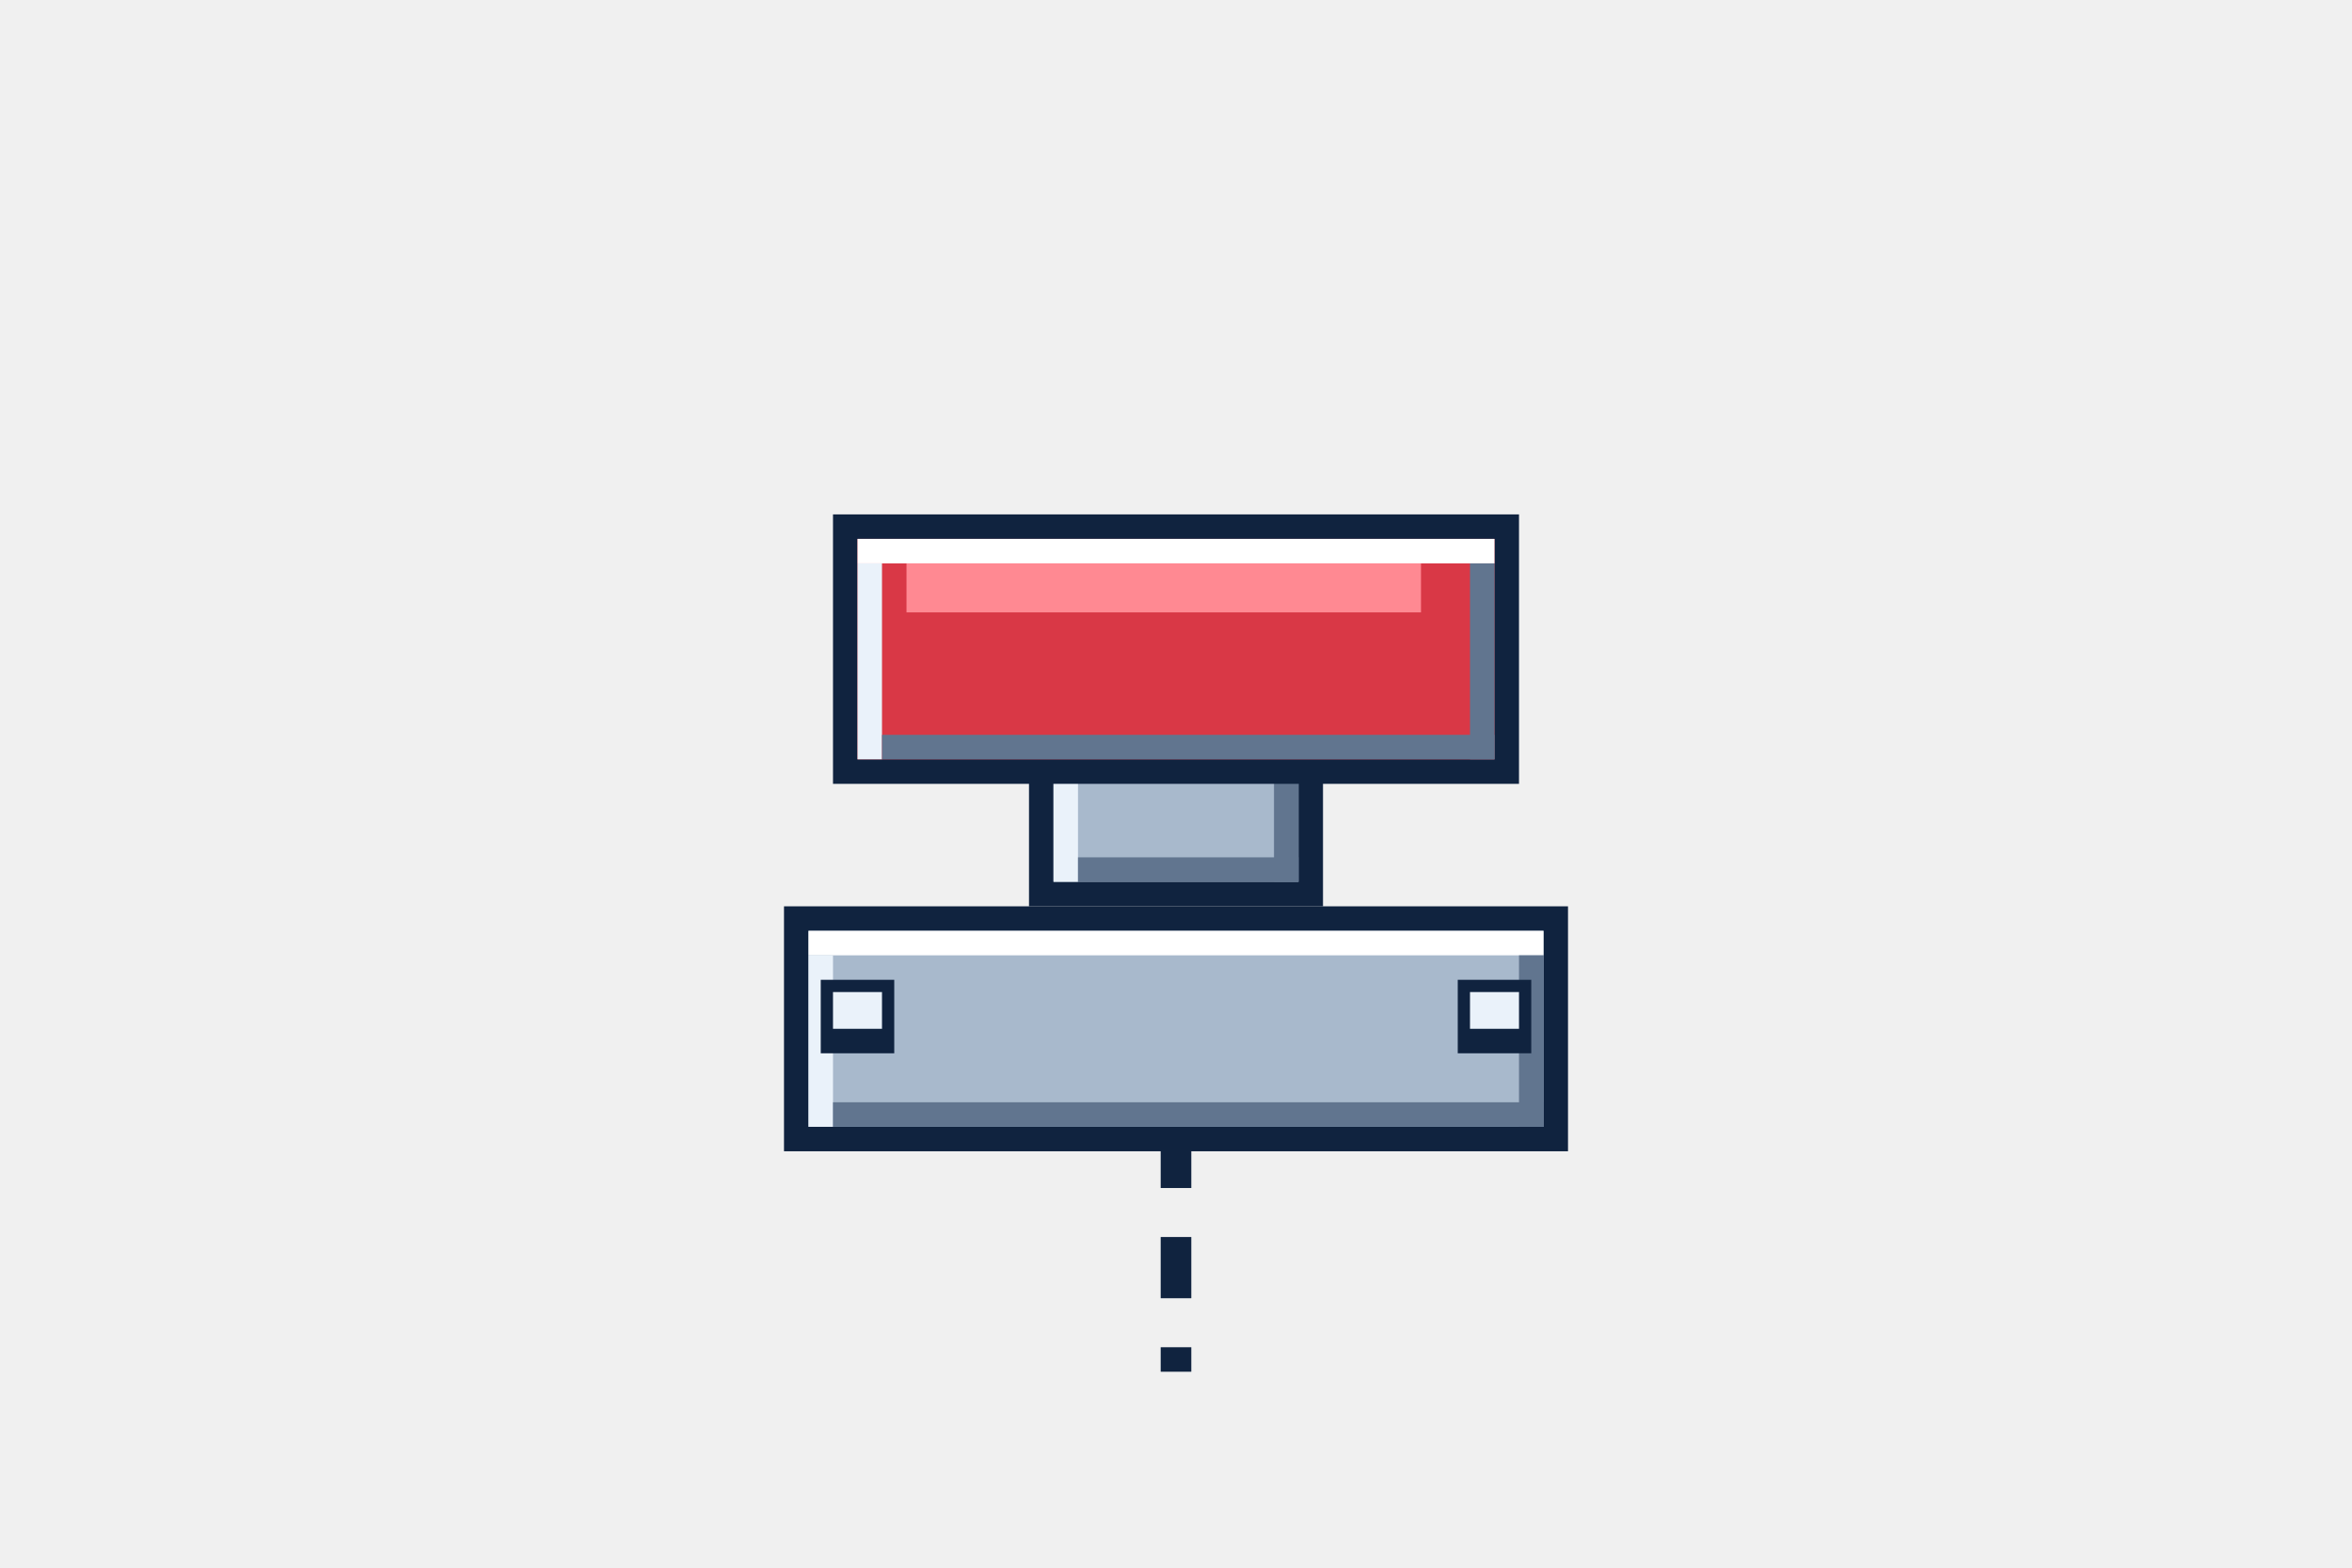
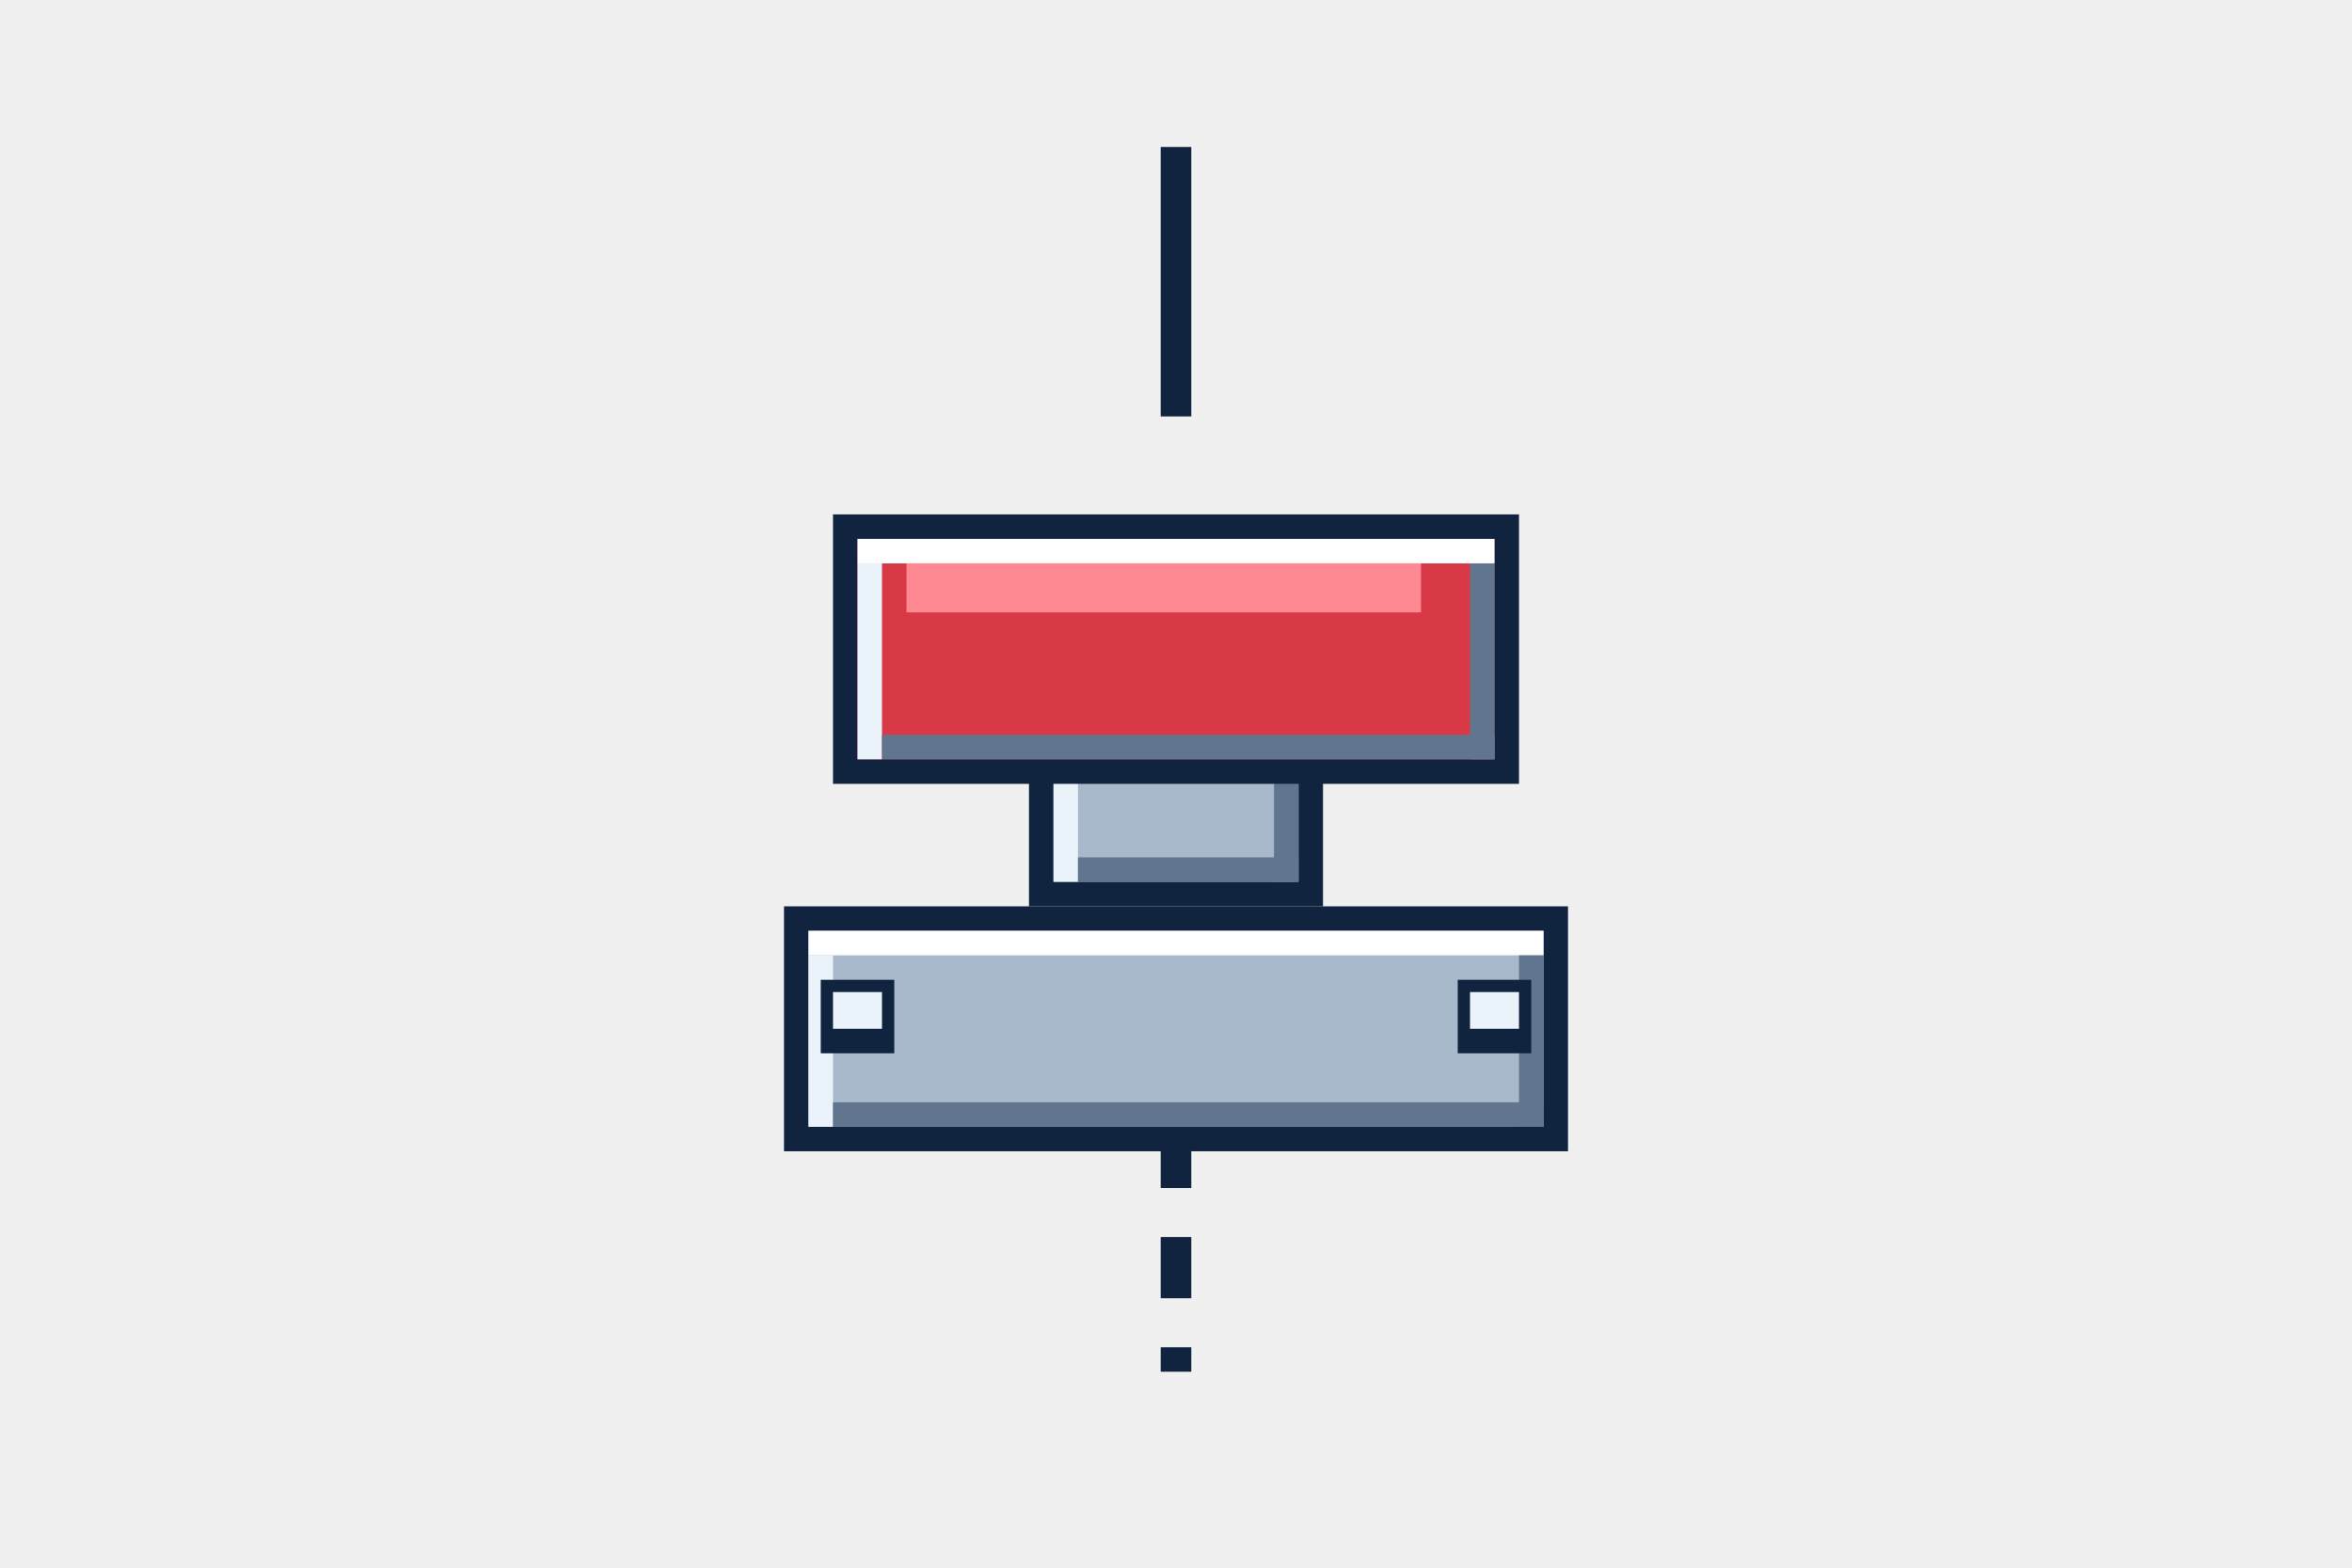
<svg xmlns="http://www.w3.org/2000/svg" viewBox="0 0 192 128" width="192" height="128" role="img" aria-label="Momentary command button — actuated" data-view="component">
  <path d="M96 92 L96 112" fill="none" stroke="#10233F" stroke-width="2.5" stroke-linejoin="miter" stroke-dasharray="5 4" />
  <rect x="64" y="74" width="64" height="20" fill="#10233F" />
  <rect x="66" y="76" width="60" height="16" fill="#A8B9CC" />
  <rect x="66" y="76" width="60" height="2" fill="#FFFFFF" />
  <rect x="66" y="78" width="2" height="14" fill="#EAF2FA" />
  <rect x="124" y="78" width="2" height="14" fill="#61758F" />
  <rect x="68" y="90" width="58" height="2" fill="#61758F" />
  <rect x="84" y="54" width="24" height="20" fill="#10233F" />
  <rect x="86" y="56" width="20" height="16" fill="#A8B9CC" />
  <rect x="86" y="56" width="20" height="2" fill="#FFFFFF" />
  <rect x="86" y="58" width="2" height="14" fill="#EAF2FA" />
  <rect x="104" y="58" width="2" height="14" fill="#61758F" />
  <rect x="88" y="70" width="18" height="2" fill="#61758F" />
  <g data-part="button" transform="translate(0 8)">
    <rect x="68" y="34" width="56" height="22" fill="#10233F" />
    <rect x="70" y="36" width="52" height="18" fill="#D93846" />
    <rect x="70" y="36" width="52" height="2" fill="#FFFFFF" />
    <rect x="70" y="38" width="2" height="16" fill="#EAF2FA" />
    <rect x="120" y="38" width="2" height="16" fill="#61758F" />
    <rect x="72" y="52" width="50" height="2" fill="#61758F" />
    <rect x="74" y="38" width="42" height="4" fill="#FF8992" />
  </g>
  <rect x="67" y="80" width="6" height="6" fill="#10233F" />
  <rect x="68" y="81" width="4" height="3" fill="#EAF2FA" />
  <rect x="119" y="80" width="6" height="6" fill="#10233F" />
  <rect x="120" y="81" width="4" height="3" fill="#EAF2FA" />
+   <path data-part="in-stub" d="M96 12 L96 34" fill="none" stroke="#10233F" stroke-width="2.5" />
</svg>
